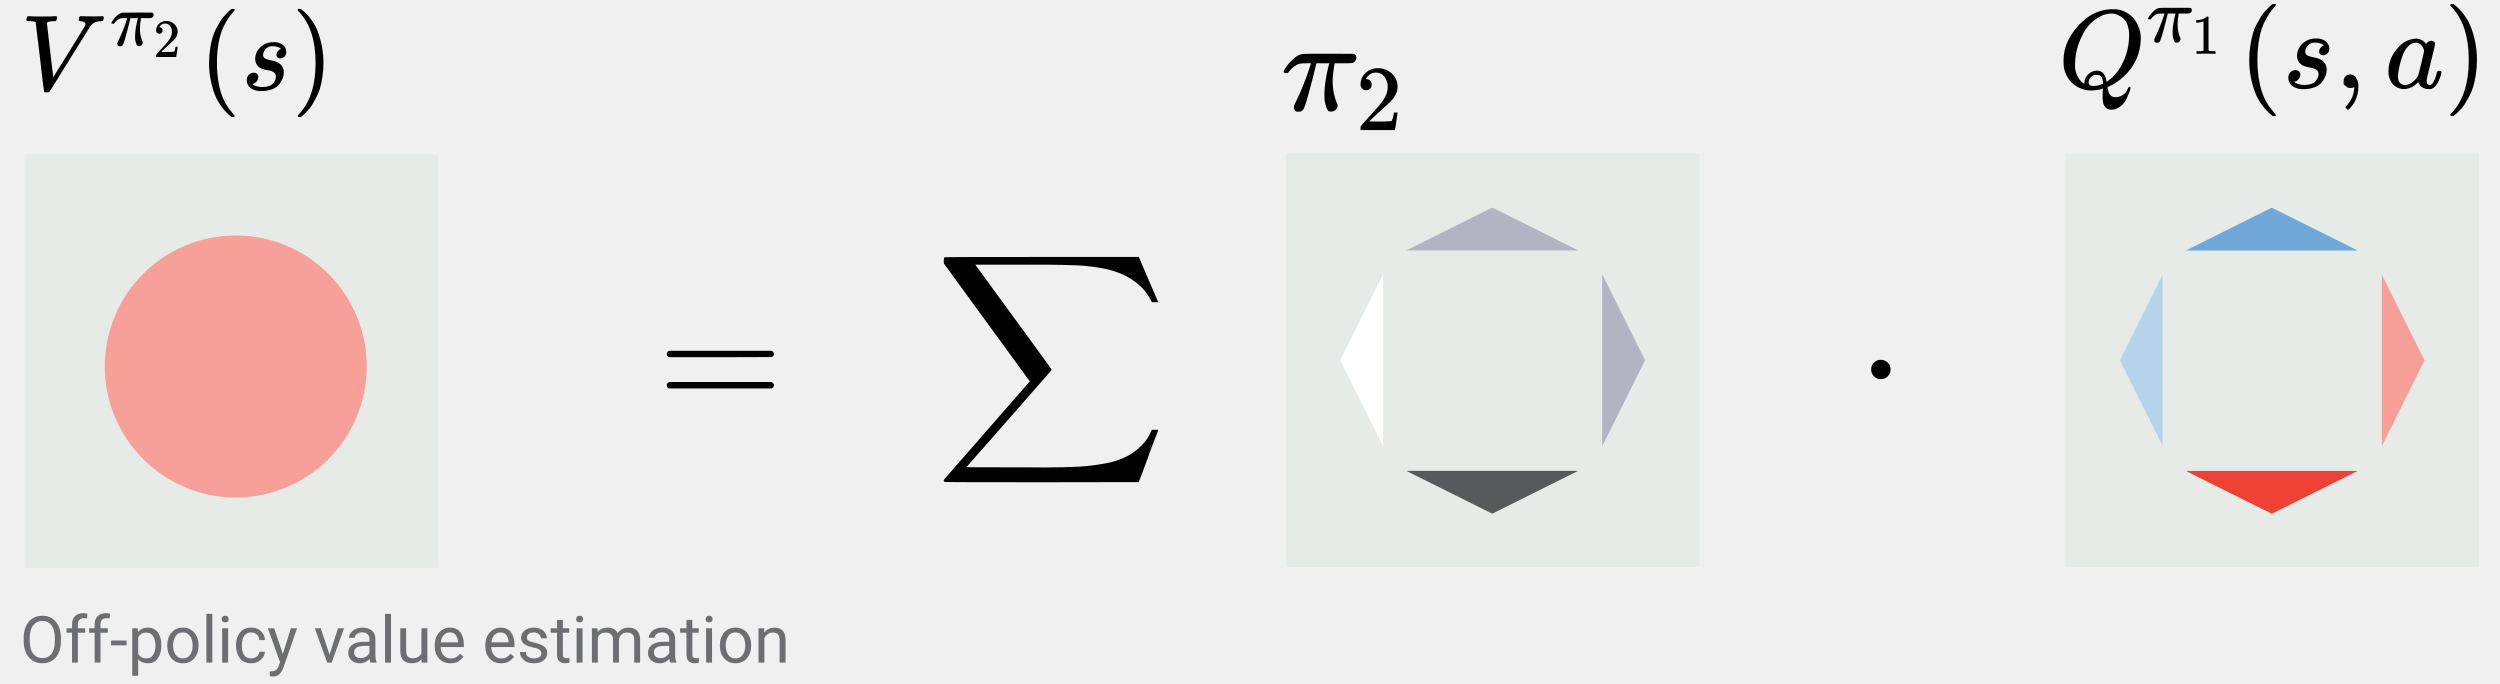
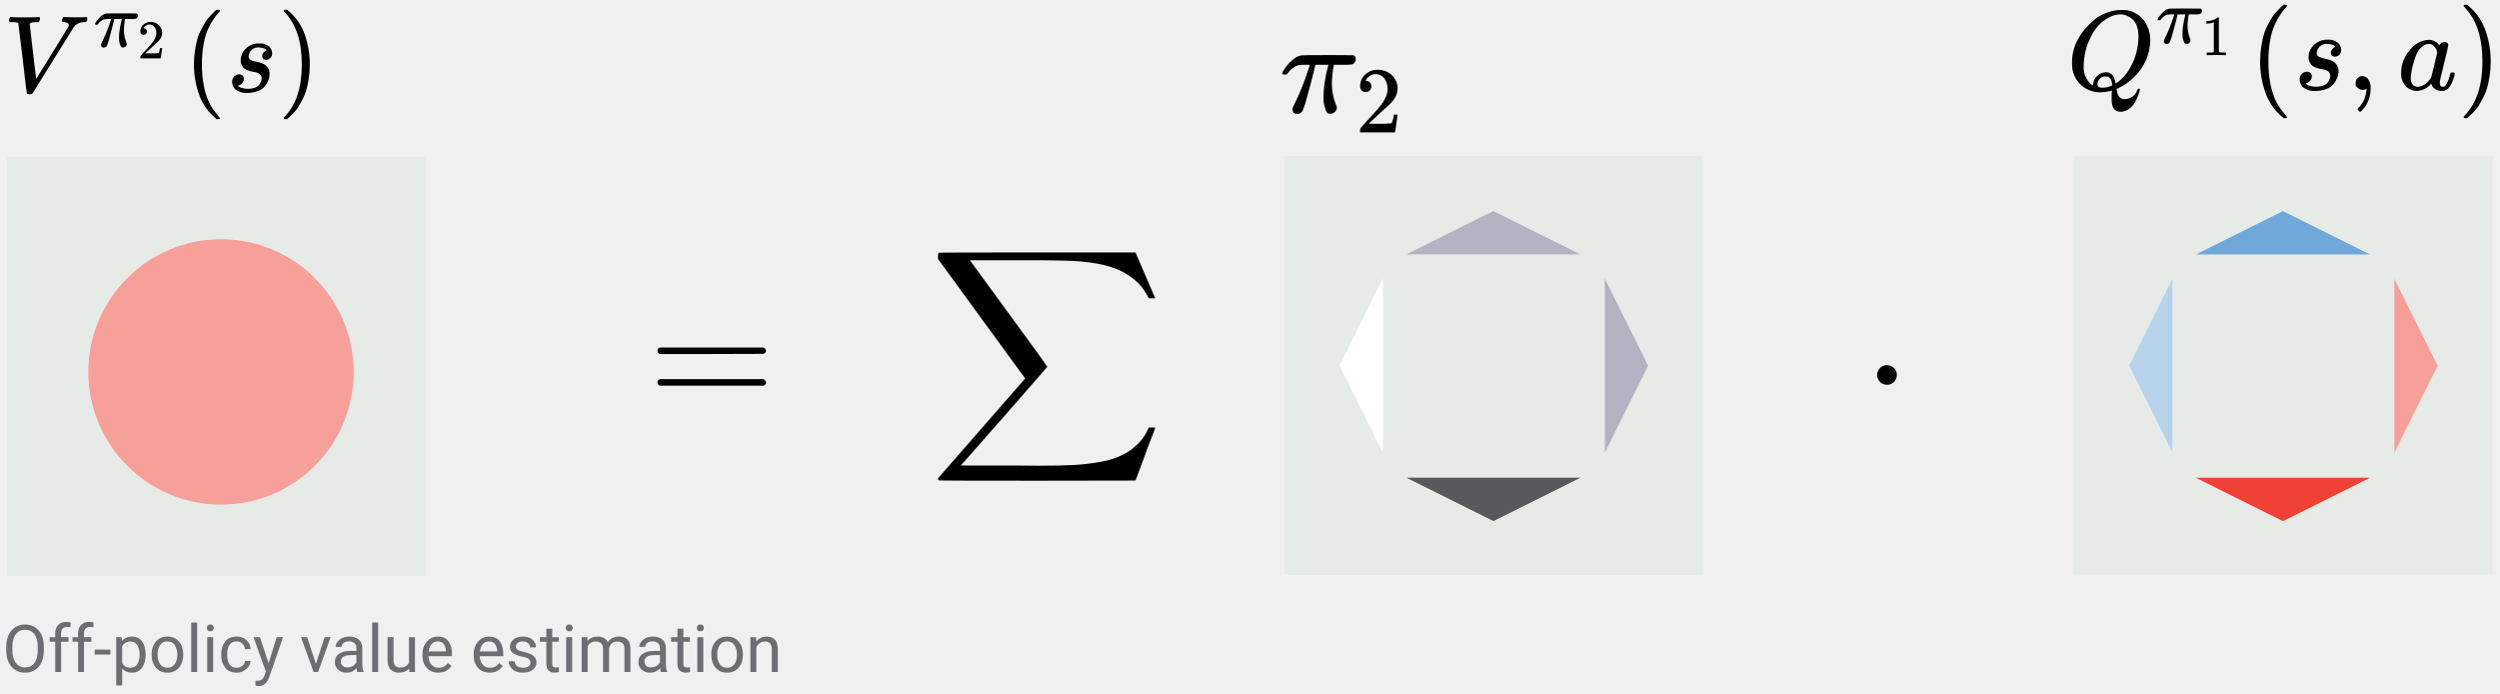
- <svg xmlns="http://www.w3.org/2000/svg" id="Layer_1" data-name="Layer 1" viewBox="0 0 592.74 162">
+ <svg xmlns="http://www.w3.org/2000/svg" id="Layer_1" data-name="Layer 1" viewBox="0 0 580 160.908">
  <defs>
    <style>
      .cls-1 {
        fill: #e7ebe8;
      }

      .cls-2 {
        fill: #fff;
      }

      .cls-3 {
        fill: #58595b;
      }

      .cls-4 {
        fill: #b2b3c3;
      }

      .cls-5, .cls-8 {
        fill: #ef4136;
      }

      .cls-5, .cls-7 {
        opacity: 0.5;
      }

      .cls-6 {
        fill: #010101;
      }

      .cls-7, .cls-9 {
        fill: #70a8da;
      }

      .cls-10 {
-         font-size: 15.416px;
+         font-size: 15.283px;
        fill: #6d6e71;
        font-family: Roboto-Regular, Roboto;
      }

      .cls-11 {
        letter-spacing: -0.007em;
      }

      .cls-12 {
-         letter-spacing: -0em;
+         letter-spacing: 0em;
      }
    </style>
  </defs>
-   <rect class="cls-1" x="304.858" y="36.364" width="98.082" height="98.082" />
-   <polygon class="cls-2" points="317.767 85.403 327.923 105.793 327.923 65.012 317.767 85.403" />
-   <polygon class="cls-3" points="353.8 121.79 374.191 111.635 333.41 111.635 353.8 121.79" />
-   <polygon class="cls-4" points="390.031 85.425 379.875 65.035 379.875 105.816 390.031 85.425" />
-   <polygon class="cls-4" points="353.8 49.229 333.41 59.385 374.191 59.385 353.8 49.229" />
-   <rect class="cls-1" x="5.822" y="36.571" width="98.082" height="98.082" />
-   <circle class="cls-2" cx="55.903" cy="86.837" r="31.066" />
-   <circle class="cls-5" cx="55.901" cy="86.874" r="31.066" />
+   <rect class="cls-1" x="298.099" y="36.204" width="97.235" height="97.235" />
+   <polygon class="cls-2" points="310.897 84.82 320.965 105.034 320.965 64.605 310.897 84.82" />
+   <polygon class="cls-3" points="346.619 120.893 366.833 110.825 326.404 110.825 346.619 120.893" />
+   <polygon class="cls-4" points="382.536 84.842 372.468 64.628 372.468 105.056 382.536 84.842" />
+   <polygon class="cls-4" points="346.619 48.959 326.404 59.027 366.833 59.027 346.619 48.959" />
+   <rect class="cls-1" x="1.646" y="36.41" width="97.235" height="97.235" />
+   <circle class="cls-2" cx="51.295" cy="86.242" r="30.798" />
+   <circle class="cls-5" cx="51.292" cy="86.279" r="30.798" />
  <g>
-     <path id="MJMAIN-3D" class="cls-6" d="M158.085,83.932a.831.831,0,0,1,.534-.763h24.307a.887.887,0,0,1,.572.763.866.866,0,0,1-.534.725L170.83,84.695H158.696A.756.756,0,0,1,158.085,83.932Zm0,7.403a.756.756,0,0,1,.611-.763h24.268q.534.382.534.763a.834.834,0,0,1-.572.763H158.619A.831.831,0,0,1,158.085,91.335Z" />
-     <path id="MJSZ2-2211" class="cls-6" d="M223.946,60.999q.114-.076,23.086-.076h22.971l2.213,5.151q2.251,5.266,2.404,5.571h-1.526l-.267-.534a12.892,12.892,0,0,0-2.137-2.976,16.016,16.016,0,0,0-4.236-2.938,20.894,20.894,0,0,0-5.38-1.641,44.389,44.389,0,0,0-5.762-.649q-2.709-.114-6.983-.153H231.234l.305.42q17.667,24.154,17.743,24.383a.344.344,0,0,1,0,.229q-.114.114-10.074,11.524l-10.074,11.447q0,.038,8.051.038H242.567q3.396,0,4.884.038,5.189,0,8.395-.191a49.018,49.018,0,0,0,6.372-.801,17.573,17.573,0,0,0,5.38-1.87,14.31,14.31,0,0,0,3.93-3.32,12.092,12.092,0,0,0,1.564-2.747h1.526q0,.038-.267.801t-.954,2.48q-.687,1.717-1.183,3.205l-2.213,5.914-22.933.038q-22.971,0-23.086-.076a.324.324,0,0,1-.229-.343.586.586,0,0,1,.076-.229l20.338-23.276q0-.038-1.259-1.717T238.904,83.207q-2.747-3.816-4.961-6.792l-10.15-13.928-.038-.572Q223.755,61.114,223.946,60.999Z" />
+     <path id="MJMAIN-3D" class="cls-6" d="M152.594,81.379a.824.824,0,0,1,.53-.757h24.097a.88.88,0,0,1,.567.757.858.858,0,0,1-.53.719l-12.029.038H153.199A.75.75,0,0,1,152.594,81.379Zm0,7.339a.75.75,0,0,1,.605-.757h24.059q.53.378.53.757a.827.827,0,0,1-.567.757H153.124A.824.824,0,0,1,152.594,88.718Z" />
+     <path id="MJSZ2-2211" class="cls-6" d="M217.886,58.644q.113-.076,22.886-.076h22.773l2.194,5.107q2.232,5.22,2.383,5.523h-1.513l-.265-.53a12.78,12.78,0,0,0-2.118-2.951,15.878,15.878,0,0,0-4.199-2.913,20.713,20.713,0,0,0-5.334-1.627,44.004,44.004,0,0,0-5.712-.643q-2.686-.113-6.923-.151H225.111l.303.416q17.515,23.945,17.59,24.172a.341.341,0,0,1,0,.227q-.113.113-9.987,11.424l-9.987,11.349q0,.038,7.982.038h5.334q3.367,0,4.842.038,5.145,0,8.322-.189a48.593,48.593,0,0,0,6.317-.794,17.421,17.421,0,0,0,5.334-1.854,14.186,14.186,0,0,0,3.896-3.291,11.988,11.988,0,0,0,1.551-2.724H268.122q0,.038-.265.794t-.946,2.459q-.681,1.702-1.173,3.178l-2.194,5.863-22.735.038q-22.773,0-22.886-.076a.321.321,0,0,1-.227-.34.581.581,0,0,1,.076-.227l20.163-23.075q0-.038-1.248-1.702t-3.972-5.447q-2.724-3.783-4.918-6.733L217.735,60.12l-.038-.567Q217.697,58.758,217.886,58.644Z" />
  </g>
-   <path id="MJMAIN-22C5" class="cls-6" d="M443.632,87.598a2.261,2.261,0,0,1,.649-1.603,2.16,2.16,0,0,1,1.641-.687,2.337,2.337,0,0,1,1.603.611,2.202,2.202,0,0,1,.725,1.641,2.307,2.307,0,0,1-.649,1.641,2.16,2.16,0,0,1-1.641.687,2.224,2.224,0,0,1-1.641-.649A2.36,2.36,0,0,1,443.632,87.598Z" />
-   <rect class="cls-1" x="489.678" y="36.378" width="98.082" height="98.082" />
-   <polygon class="cls-2" points="574.802 85.462 564.646 65.072 564.646 105.853 574.802 85.462" />
-   <polygon class="cls-2" points="502.54 85.417 512.696 105.807 512.696 65.026 502.54 85.417" />
-   <polygon class="cls-7" points="502.588 85.417 512.743 105.807 512.743 65.026 502.588 85.417" />
-   <polygon class="cls-8" points="538.621 121.804 559.011 111.649 518.23 111.649 538.621 121.804" />
-   <polygon class="cls-5" points="574.851 85.439 564.695 65.049 564.695 105.83 574.851 85.439" />
-   <polygon class="cls-9" points="538.621 49.243 518.23 59.399 559.011 59.399 538.621 49.243" />
+   <path id="MJMAIN-22C5" class="cls-6" d="M435.674,86.996a2.241,2.241,0,0,1,.643-1.589,2.141,2.141,0,0,1,1.627-.681,2.317,2.317,0,0,1,1.589.605,2.183,2.183,0,0,1,.719,1.627,2.287,2.287,0,0,1-.643,1.627,2.141,2.141,0,0,1-1.627.681,2.205,2.205,0,0,1-1.627-.643A2.339,2.339,0,0,1,435.674,86.996Z" />
+   <rect class="cls-1" x="481.323" y="36.218" width="97.235" height="97.235" />
+   <polygon class="cls-2" points="565.711 84.879 555.644 64.664 555.644 105.093 565.711 84.879" />
+   <polygon class="cls-2" points="494.074 84.833 504.142 105.048 504.142 64.619 494.074 84.833" />
+   <polygon class="cls-7" points="494.121 84.833 504.189 105.048 504.189 64.619 494.121 84.833" />
+   <polygon class="cls-8" points="529.843 120.907 550.057 110.839 509.628 110.839 529.843 120.907" />
+   <polygon class="cls-5" points="565.76 84.856 555.692 64.641 555.692 105.07 565.76 84.856" />
+   <polygon class="cls-9" points="529.843 48.973 509.628 59.041 550.057 59.041 529.843 48.973" />
  <g>
-     <path id="MJMATHI-51" class="cls-6" d="M498.519,22.987q0-.876.027-1.327a2.622,2.622,0,0,1,.053-.504v-.106l-.398.106a9.655,9.655,0,0,1-2.229.292,6.513,6.513,0,0,1-6.688-5.919q-.027-.212-.027-1.141a10.98,10.98,0,0,1,1.274-5.149A14.865,14.865,0,0,1,493.954,4.912a10.352,10.352,0,0,1,6.609-2.734q1.009,0,1.274.027a6.319,6.319,0,0,1,4.14,2.283,7.483,7.483,0,0,1,1.592,4.831,12.076,12.076,0,0,1-3.928,8.706,12.729,12.729,0,0,1-3.477,2.415l-.451.212v.133q0,.027.133.717a2.089,2.089,0,0,0,.557,1.115,1.653,1.653,0,0,0,1.221.425,3.092,3.092,0,0,0,1.778-.584,2.7,2.7,0,0,0,1.115-1.513q.159-.372.345-.372a.273.273,0,0,1,.292.239,3.97,3.97,0,0,1-.265.955q-.265.743-.743,1.752a4.608,4.608,0,0,1-1.433,1.725,3.622,3.622,0,0,1-2.017.77q-2.176,0-2.176-2.84ZM504.809,8.442a7.409,7.409,0,0,0-.398-2.548,3.489,3.489,0,0,0-1.088-1.619,5.984,5.984,0,0,0-1.327-.796,3.623,3.623,0,0,0-1.407-.265,5.79,5.79,0,0,0-2.601.664,9.556,9.556,0,0,0-4.353,4.671A14.946,14.946,0,0,0,491.99,15.13a5.482,5.482,0,0,0,1.433,4.167,2.493,2.493,0,0,0,.77.557v-.212a2.776,2.776,0,0,1,.876-1.964,2.885,2.885,0,0,1,2.07-.929,2.147,2.147,0,0,1,1.141.292,1.835,1.835,0,0,1,.717.796,4.371,4.371,0,0,1,.319.849q.08.345.159.717l.345-.239a9.829,9.829,0,0,0,2.893-3.212,14.49,14.49,0,0,0,1.646-3.955A15.536,15.536,0,0,0,504.809,8.442Zm-8.546,11.944a5.268,5.268,0,0,0,2.389-.557l-.027-.265q-.106-1.46-.982-1.752a3.249,3.249,0,0,0-.504-.053h-.159a.154.154,0,0,1-.106-.027,1.617,1.617,0,0,0-1.088.531,1.739,1.739,0,0,0-.584,1.221Q495.201,20.386,496.263,20.386Z" />
+     <path id="MJMATHI-51" class="cls-6" d="M490.088,22.943q0-.868.026-1.316a2.599,2.599,0,0,1,.053-.5V21.022l-.395.105a9.572,9.572,0,0,1-2.21.289,6.457,6.457,0,0,1-6.631-5.868q-.026-.211-.026-1.131a10.885,10.885,0,0,1,1.263-5.105,14.737,14.737,0,0,1,3.394-4.289,10.263,10.263,0,0,1,6.552-2.71q1,0,1.263.026a6.264,6.264,0,0,1,4.105,2.263A7.419,7.419,0,0,1,499.06,9.392a11.972,11.972,0,0,1-3.894,8.63,12.619,12.619,0,0,1-3.447,2.394l-.447.21v.132q0,.026.132.71a2.071,2.071,0,0,0,.553,1.105,1.638,1.638,0,0,0,1.21.421,3.065,3.065,0,0,0,1.763-.579,2.677,2.677,0,0,0,1.105-1.5q.158-.368.342-.368a.271.271,0,0,1,.289.237,3.936,3.936,0,0,1-.263.947q-.263.737-.737,1.737a4.568,4.568,0,0,1-1.421,1.71,3.591,3.591,0,0,1-2.0.763q-2.158,0-2.158-2.815Zm6.236-14.419a7.345,7.345,0,0,0-.395-2.526,3.459,3.459,0,0,0-1.079-1.605,5.932,5.932,0,0,0-1.316-.789,3.591,3.591,0,0,0-1.395-.263,5.74,5.74,0,0,0-2.579.658A9.473,9.473,0,0,0,485.246,8.629a14.817,14.817,0,0,0-1.631,6.525,5.434,5.434,0,0,0,1.421,4.131,2.471,2.471,0,0,0,.763.553v-.21a2.752,2.752,0,0,1,.868-1.947,2.86,2.86,0,0,1,2.052-.921,2.128,2.128,0,0,1,1.131.289,1.819,1.819,0,0,1,.71.789,4.333,4.333,0,0,1,.316.842q.079.342.158.71l.342-.237a9.745,9.745,0,0,0,2.868-3.184,14.365,14.365,0,0,0,1.631-3.921A15.402,15.402,0,0,0,496.324,8.524ZM487.851,20.364a5.223,5.223,0,0,0,2.368-.553l-.026-.263q-.105-1.447-.974-1.737a3.222,3.222,0,0,0-.5-.053h-.158a.152.152,0,0,1-.105-.026,1.603,1.603,0,0,0-1.079.526,1.724,1.724,0,0,0-.579,1.21Q486.799,20.364,487.851,20.364Z" />
    <g>
-       <path id="MJMATHI-3C0" class="cls-6" d="M511.4,10.135a.556.556,0,0,1-.638-.619V9.309l.244-.525a36.363,36.363,0,0,0,2.045-5.123l.15-.45h-.6a6.256,6.256,0,0,0-1.013.056,2.03,2.03,0,0,0-.732.357,2.452,2.452,0,0,0-.413.338,4.839,4.839,0,0,0-.357.394,2.313,2.313,0,0,0-.169.225,1.07,1.07,0,0,1-.281.019q-.357,0-.357-.188a2.265,2.265,0,0,1,.357-.657,6.381,6.381,0,0,1,1.032-1.163,2.551,2.551,0,0,1,1.332-.713q.131-.038,4.222-.038,3.002,0,3.077.019a.512.512,0,0,1,.375.525.784.784,0,0,1-.6.788,10.177,10.177,0,0,1-1.295.038h-1.201l-.056.319a14.084,14.084,0,0,0-.225,2.233,8.176,8.176,0,0,0,.169,1.745,6.78,6.78,0,0,0,.357,1.201,2.188,2.188,0,0,1,.188.525.87.87,0,0,1-.263.6.883.883,0,0,1-.676.281.865.865,0,0,1-.338-.056q-.131-.056-.3-.45a5.421,5.421,0,0,1-.3-1.126q-.019-.169-.019-.826a12.453,12.453,0,0,1,.169-1.97q.169-1.051.338-1.726l.188-.751h-1.839l-.019.075q0,.056-.357,1.482t-.807,3.021a13.984,13.984,0,0,1-.582,1.82A.789.789,0,0,1,511.4,10.135Z" />
-       <path id="MJMAIN-31" class="cls-6" d="M522.446,5.084l-.173.066a3.804,3.804,0,0,1-.531.133,6.116,6.116,0,0,1-.77.093H520.721V4.766h.252a4.316,4.316,0,0,0,1.155-.199,3.134,3.134,0,0,0,.743-.319,3.404,3.404,0,0,0,.372-.292q.027-.04.159-.04a.37.37,0,0,1,.226.08V7.964l.013,3.981a.526.526,0,0,0,.159.119,1.574,1.574,0,0,0,.319.053q.252.027.823.027h.345v.61h-.146q-.279-.04-2.11-.04-1.805,0-2.083.04h-.159v-.61h.849a3.186,3.186,0,0,0,.332-.013,1.299,1.299,0,0,0,.212-.04.796.796,0,0,1,.106-.027q.013,0,.08-.066t.08-.053Z" />
+       <path id="MJMATHI-3C0" class="cls-6" d="M502.857,10.202A.551.551,0,0,1,502.225,9.588V9.383l.242-.521a36.048,36.048,0,0,0,2.028-5.079l.149-.446H504.048a6.203,6.203,0,0,0-1.005.056,2.013,2.013,0,0,0-.726.353,2.43,2.43,0,0,0-.409.335,4.794,4.794,0,0,0-.353.391,2.293,2.293,0,0,0-.167.223,1.061,1.061,0,0,1-.279.019q-.353,0-.353-.186a2.246,2.246,0,0,1,.353-.651A6.326,6.326,0,0,1,502.132,2.724a2.529,2.529,0,0,1,1.321-.707q.13-.037,4.186-.037,2.976,0,3.051.019a.508.508,0,0,1,.372.521.777.777,0,0,1-.595.781,10.09,10.09,0,0,1-1.284.037h-1.191l-.056.316a13.963,13.963,0,0,0-.223,2.214,8.105,8.105,0,0,0,.167,1.73,6.721,6.721,0,0,0,.353,1.191,2.169,2.169,0,0,1,.186.521.862.862,0,0,1-.26.595.875.875,0,0,1-.67.279.857.857,0,0,1-.335-.056q-.13-.056-.298-.446a5.373,5.373,0,0,1-.298-1.116q-.019-.167-.019-.819a12.345,12.345,0,0,1,.167-1.953q.167-1.042.335-1.711l.186-.744H505.406l-.019.074q0,.056-.353,1.47t-.8,2.995a13.863,13.863,0,0,1-.577,1.804A.782.782,0,0,1,502.857,10.202Z" />
+       <path id="MJMAIN-31" class="cls-6" d="M513.808,5.195l-.171.066a3.771,3.771,0,0,1-.526.132,6.065,6.065,0,0,1-.763.092h-.25V4.88h.25a4.278,4.278,0,0,0,1.145-.197,3.108,3.108,0,0,0,.737-.316,3.373,3.373,0,0,0,.368-.289q.026-.039.158-.039a.366.366,0,0,1,.224.079V8.05l.013,3.947a.521.521,0,0,0,.158.118,1.561,1.561,0,0,0,.316.053q.25.026.816.026h.342v.605h-.145q-.276-.039-2.092-.039-1.789,0-2.066.039h-.158v-.605h.842a3.16,3.16,0,0,0,.329-.013,1.288,1.288,0,0,0,.21-.039.789.789,0,0,1,.105-.026q.013,0,.079-.066t.079-.053Z" />
    </g>
-     <path id="MJMAIN-28" class="cls-6" d="M533.288,14.228a21.831,21.831,0,0,1,.265-3.477,24.326,24.326,0,0,1,.61-2.84,11.113,11.113,0,0,1,.982-2.336q.637-1.141,1.009-1.778a7.05,7.05,0,0,1,1.115-1.38q.743-.743.876-.902A4.783,4.783,0,0,1,538.809.957h.451q.372,0,.372.239a2.145,2.145,0,0,1-.451.557,12.05,12.05,0,0,0-1.088,1.407,18.364,18.364,0,0,0-1.301,2.283,15.1,15.1,0,0,0-1.115,3.663,26.788,26.788,0,0,0-.451,5.122,26.372,26.372,0,0,0,.451,5.096,17.238,17.238,0,0,0,1.088,3.689,12.02,12.02,0,0,0,1.301,2.283q.664.876,1.115,1.407a5.997,5.997,0,0,1,.451.557q0,.239-.398.239H538.809l-.743-.637a13.098,13.098,0,0,1-3.636-5.627A21.7,21.7,0,0,1,533.288,14.228Z" />
-     <path id="MJMATHI-73" class="cls-6" d="M544.622,13.193a3.933,3.933,0,0,1,.425-1.725,4.367,4.367,0,0,1,1.486-1.619A4.241,4.241,0,0,1,549.107,9.132a3.353,3.353,0,0,1,2.389.717,2.274,2.274,0,0,1,.77,1.592,1.581,1.581,0,0,1-.451,1.247,1.608,1.608,0,0,1-1.009.425,1.06,1.06,0,0,1-.637-.212.859.859,0,0,1-.319-.69,1.204,1.204,0,0,1,.239-.743,2.385,2.385,0,0,1,.451-.478.642.642,0,0,1,.345-.159.023.023,0,0,0,.027-.027q0-.08-.186-.239a1.813,1.813,0,0,0-.664-.292,4.696,4.696,0,0,0-1.035-.159,2.245,2.245,0,0,0-2.468,2.097.959.959,0,0,0,.504.929,5.504,5.504,0,0,0,1.46.451,5.816,5.816,0,0,1,1.38.398,2.623,2.623,0,0,1,1.752,2.548,4.039,4.039,0,0,1-.292,1.486,5.937,5.937,0,0,1-.876,1.486,3.84,3.84,0,0,1-1.672,1.168,7.207,7.207,0,0,1-2.495.451,4.293,4.293,0,0,1-2.893-.77,2.456,2.456,0,0,1-.876-1.805,1.805,1.805,0,0,1,.557-1.486,1.833,1.833,0,0,1,1.168-.451,1.281,1.281,0,0,1,.743.239.988.988,0,0,1,.372.823,1.589,1.589,0,0,1-.478,1.168,1.307,1.307,0,0,1-.823.478.204.204,0,0,1-.08.027q-.027,0-.027.053a.574.574,0,0,0,.212.212,3.705,3.705,0,0,0,.823.345,5.22,5.22,0,0,0,3.105-.106,2.28,2.28,0,0,0,1.009-.743,3.524,3.524,0,0,0,.451-.823,2.002,2.002,0,0,0,.133-.664,1.25,1.25,0,0,0-.557-1.115,2.821,2.821,0,0,0-1.274-.451,6.569,6.569,0,0,1-1.566-.398,2.456,2.456,0,0,1-1.247-.929A2.672,2.672,0,0,1,544.622,13.193Z" />
-     <path id="MJMAIN-2C" class="cls-6" d="M555.663,19.934v-.664a1.66,1.66,0,0,1,.425-1.141,1.451,1.451,0,0,1,1.141-.478,1.735,1.735,0,0,1,1.327.664,3.664,3.664,0,0,1,.61,2.336,6.828,6.828,0,0,1-.239,1.805,8.252,8.252,0,0,1-.557,1.513,5.756,5.756,0,0,1-.69,1.088q-.372.451-.637.717t-.345.239q-.106,0-.345-.239t-.239-.345q0-.106.292-.425t.664-.796a5.094,5.094,0,0,0,.69-1.327,7.624,7.624,0,0,0,.425-1.938v-.318l-.027.027a1.03,1.03,0,0,1-.133.053.67.67,0,0,0-.159.08.434.434,0,0,1-.239.053,1.934,1.934,0,0,0-.319.027,1.58,1.58,0,0,1-1.168-.451Z" />
-     <path id="MJMATHI-61" class="cls-6" d="M566.306,16.696a7.843,7.843,0,0,1,2.017-5.096,5.939,5.939,0,0,1,4.539-2.442,3.009,3.009,0,0,1,2.389,1.301,1.328,1.328,0,0,1,1.221-.796.95.95,0,0,1,.61.212.654.654,0,0,1,.265.531q0,.345-.982,4.247t-1.009,4.406a1.42,1.42,0,0,0,.186.876.78.78,0,0,0,.557.239,1.153,1.153,0,0,0,.531-.239,6.018,6.018,0,0,0,1.088-2.548q.159-.531.265-.557a.776.776,0,0,1,.265-.027h.106q.504,0,.504.239a4.216,4.216,0,0,1-.133.717,8.326,8.326,0,0,1-.531,1.433,4.522,4.522,0,0,1-.849,1.327,2.624,2.624,0,0,1-.849.557,2.829,2.829,0,0,1-.637.053,2.713,2.713,0,0,1-1.513-.398,2.038,2.038,0,0,1-.796-.823l-.159-.398q-.027-.027-.106.027l-.106.106a4.653,4.653,0,0,1-3.185,1.486,3.622,3.622,0,0,1-2.575-1.062A4.472,4.472,0,0,1,566.306,16.696Zm8.44-4.539a2.403,2.403,0,0,0-.133-.584,2.524,2.524,0,0,0-.61-.929,1.697,1.697,0,0,0-1.221-.531,2.547,2.547,0,0,0-1.778.823,5.554,5.554,0,0,0-1.327,2.15,21.189,21.189,0,0,0-1.088,4.353v.292a1.415,1.415,0,0,1-.027.319,2.229,2.229,0,0,0,.478,1.646,1.709,1.709,0,0,0,1.141.478,2.997,2.997,0,0,0,1.991-.876,4.463,4.463,0,0,0,1.168-1.354q.053-.106.717-2.84T574.746,12.158Z" />
-     <path id="MJMAIN-29" class="cls-6" d="M581.063.984,581.169.957h.584l.743.637a13.098,13.098,0,0,1,3.636,5.627,21.7,21.7,0,0,1,1.141,7.007,22.156,22.156,0,0,1-.265,3.477,22.819,22.819,0,0,1-.61,2.84,11.954,11.954,0,0,1-.982,2.336q-.637,1.168-1.009,1.778a8.074,8.074,0,0,1-1.088,1.354q-.717.743-.849.876t-.61.504l-.106.106h-.61a.156.156,0,0,1-.133-.08.625.625,0,0,1-.08-.239q.027-.027.292-.345Q585.336,22.562,585.336,14.228T581.222,1.621q-.265-.319-.292-.345A.312.312,0,0,1,581.063.984Z" />
+     <path id="MJMAIN-28" class="cls-6" d="M524.556,14.26a21.642,21.642,0,0,1,.263-3.447,24.114,24.114,0,0,1,.605-2.815,11.018,11.018,0,0,1,.974-2.315q.631-1.131 1-1.763a6.989,6.989,0,0,1,1.105-1.368q.737-.737.868-.895a4.742,4.742,0,0,1,.658-.553h.447q.368,0,.368.237a2.126,2.126,0,0,1-.447.553,11.945,11.945,0,0,0-1.079,1.395,18.204,18.204,0,0,0-1.289,2.263,14.97,14.97,0,0,0-1.105,3.631,26.557,26.557,0,0,0-.447,5.078,26.144,26.144,0,0,0,.447,5.052,17.089,17.089,0,0,0,1.079,3.657,11.917,11.917,0,0,0,1.289,2.263q.658.868,1.105,1.395a5.943,5.943,0,0,1,.447.553q0,.237-.395.237h-.421l-.737-.631a12.985,12.985,0,0,1-3.605-5.578A21.513,21.513,0,0,1,524.556,14.26Z" />
+     <path id="MJMATHI-73" class="cls-6" d="M535.792,13.234a3.899,3.899,0,0,1,.421-1.71,4.329,4.329,0,0,1,1.473-1.605,4.204,4.204,0,0,1,2.552-.71,3.324,3.324,0,0,1,2.368.71,2.254,2.254,0,0,1,.763,1.579,1.567,1.567,0,0,1-.447,1.237,1.594,1.594,0,0,1-1.0.421,1.051,1.051,0,0,1-.631-.21.851.851,0,0,1-.316-.684,1.194,1.194,0,0,1,.237-.737,2.364,2.364,0,0,1,.447-.474.637.637,0,0,1,.342-.158.023.023,0,0,0,.026-.026q0-.079-.184-.237a1.797,1.797,0,0,0-.658-.289,4.655,4.655,0,0,0-1.026-.158,2.226,2.226,0,0,0-2.447,2.079.951.951,0,0,0,.5.921,5.457,5.457,0,0,0,1.447.447,5.766,5.766,0,0,1,1.368.395,2.6,2.6,0,0,1,1.737,2.526,4.004,4.004,0,0,1-.289,1.473,5.886,5.886,0,0,1-.868,1.473,3.806,3.806,0,0,1-1.658,1.158,7.145,7.145,0,0,1-2.473.447,4.256,4.256,0,0,1-2.868-.763,2.434,2.434,0,0,1-.868-1.789,1.789,1.789,0,0,1,.553-1.473,1.817,1.817,0,0,1,1.158-.447,1.27,1.27,0,0,1,.737.237.98.98,0,0,1,.368.816,1.575,1.575,0,0,1-.474,1.158,1.296,1.296,0,0,1-.816.474.202.202,0,0,1-.079.026q-.026,0-.026.053a.569.569,0,0,0,.21.21,3.673,3.673,0,0,0,.816.342,5.175,5.175,0,0,0,3.079-.105,2.26,2.26,0,0,0,1-.737,3.493,3.493,0,0,0,.447-.816,1.985,1.985,0,0,0,.132-.658,1.24,1.24,0,0,0-.553-1.105,2.797,2.797,0,0,0-1.263-.447,6.513,6.513,0,0,1-1.552-.395,2.435,2.435,0,0,1-1.237-.921A2.648,2.648,0,0,1,535.792,13.234Z" />
+     <path id="MJMAIN-2C" class="cls-6" d="M546.738,19.917v-.658a1.645,1.645,0,0,1,.421-1.131,1.438,1.438,0,0,1,1.131-.474,1.72,1.72,0,0,1,1.316.658,3.632,3.632,0,0,1,.605,2.315,6.769,6.769,0,0,1-.237,1.789,8.181,8.181,0,0,1-.553,1.5,5.706,5.706,0,0,1-.684,1.079q-.368.447-.631.71t-.342.237q-.105,0-.342-.237t-.237-.342q0-.105.289-.421t.658-.789a5.05,5.05,0,0,0,.684-1.316,7.558,7.558,0,0,0,.421-1.921V20.601l-.026.026a1.021,1.021,0,0,1-.132.053.664.664,0,0,0-.158.079.431.431,0,0,1-.237.053,1.918,1.918,0,0,0-.316.026,1.567,1.567,0,0,1-1.158-.447Z" />
+     <path id="MJMATHI-61" class="cls-6" d="M557.289,16.707a7.776,7.776,0,0,1,2-5.052,5.888,5.888,0,0,1,4.499-2.421,2.983,2.983,0,0,1,2.368,1.289,1.317,1.317,0,0,1,1.21-.789.941.941,0,0,1,.605.21.648.648,0,0,1,.263.526q0,.342-.974,4.21t-1,4.368a1.408,1.408,0,0,0,.184.868.773.773,0,0,0,.553.237,1.143,1.143,0,0,0,.526-.237,5.966,5.966,0,0,0,1.079-2.526q.158-.526.263-.553a.77.77,0,0,1,.263-.026h.105q.5,0,.5.237a4.18,4.18,0,0,1-.132.71,8.255,8.255,0,0,1-.526,1.421,4.483,4.483,0,0,1-.842,1.316,2.602,2.602,0,0,1-.842.553,2.805,2.805,0,0,1-.631.053,2.689,2.689,0,0,1-1.5-.395,2.02,2.02,0,0,1-.789-.816l-.158-.395q-.026-.026-.105.026l-.105.105a4.613,4.613,0,0,1-3.157,1.473,3.591,3.591,0,0,1-2.552-1.052A4.434,4.434,0,0,1,557.289,16.707Zm8.367-4.499a2.382,2.382,0,0,0-.132-.579,2.502,2.502,0,0,0-.605-.921,1.682,1.682,0,0,0-1.21-.526,2.525,2.525,0,0,0-1.763.816,5.506,5.506,0,0,0-1.316,2.131,21.006,21.006,0,0,0-1.079,4.315V17.733a1.403,1.403,0,0,1-.026.316,2.21,2.21,0,0,0,.474,1.631,1.695,1.695,0,0,0,1.131.474,2.971,2.971,0,0,0,1.973-.868,4.424,4.424,0,0,0,1.158-1.342q.053-.105.71-2.815T565.656,12.207Z" />
+     <path id="MJMAIN-29" class="cls-6" d="M571.918,1.13l.105-.026h.579l.737.631a12.985,12.985,0,0,1,3.605,5.578,21.513,21.513,0,0,1,1.131,6.946,21.965,21.965,0,0,1-.263,3.447,22.622,22.622,0,0,1-.605,2.815,11.851,11.851,0,0,1-.974,2.315q-.631,1.158-1,1.763a8.005,8.005,0,0,1-1.079,1.342q-.71.737-.842.868t-.605.5l-.105.105h-.605a.155.155,0,0,1-.132-.079.619.619,0,0,1-.079-.237q.026-.026.289-.342,4.078-4.236,4.078-12.498T572.076,1.762q-.263-.316-.289-.342A.309.309,0,0,1,571.918,1.13Z" />
  </g>
  <g>
-     <path id="MJMATHI-56" class="cls-6" d="M6.253,4.735a1.211,1.211,0,0,1,.333-.896h.282q1.076.077,2.689.077,3.022,0,3.56-.077h.256q.154.154.154.231t-.051.461a1.411,1.411,0,0,1-.231.487h-.538q-.564.051-.768.051-.743.128-.82.384,0,.051.743,6.429t.768,6.429l1.87-2.997q1.87-2.997,3.74-6.045T20.161,6.118a.762.762,0,0,0,.102-.384q0-.615-1.127-.717-.461,0-.461-.282,0-.026.051-.333a1.378,1.378,0,0,1,.154-.461.407.407,0,0,1,.333-.102h.307q.256,0,.871.026t1.639.026q1.767,0,2.228-.051h.179q.179.179.179.282a1.567,1.567,0,0,1-.231.82.733.733,0,0,1-.435.077q-.333.026-.615.051a1.905,1.905,0,0,0-.538.128q-.256.102-.41.179a1.604,1.604,0,0,0-.307.205,1.433,1.433,0,0,1-.256.179.557.557,0,0,0-.205.231q-.102.179-.179.179l-4.944,7.94q-4.611,7.454-4.764,7.633-.077.051-.179.128l-.461.026h-.179q-.461,0-.461-.179-.077-.154-.999-8.197Q8.481,5.375,8.456,5.298q-.128-.282-1.588-.282H6.432A.355.355,0,0,1,6.253,4.735Z" />
+     <path id="MJMATHI-56" class="cls-6" d="M2.073,4.849a1.201,1.201,0,0,1,.33-.889h.279Q3.749,4.036,5.349,4.036q2.996,0,3.53-.076H9.132q.152.152.152.229t-.051.457a1.399,1.399,0,0,1-.229.482H8.472q-.559.051-.762.051-.736.127-.813.381,0,.051.736,6.374t.762,6.374l1.854-2.971q1.854-2.971,3.707-5.993T15.861,6.22a.755.755,0,0,0,.102-.381q0-.609-1.117-.711-.457,0-.457-.279,0-.025.051-.33a1.366,1.366,0,0,1,.152-.457.403.403,0,0,1,.33-.102h.305q.254,0,.863.025t1.625.025q1.752,0,2.209-.051h.178q.178.178.178.279a1.553,1.553,0,0,1-.229.813.727.727,0,0,1-.432.076q-.33.025-.609.051a1.888,1.888,0,0,0-.533.127q-.254.102-.406.178a1.59,1.59,0,0,0-.305.203,1.421,1.421,0,0,1-.254.178.552.552,0,0,0-.203.229q-.102.178-.178.178l-4.901,7.872q-4.571,7.389-4.723,7.567-.076.051-.178.127l-.457.025H6.694q-.457,0-.457-.178-.076-.152-.99-8.126-.965-8.075-.99-8.151-.127-.279-1.574-.279H2.251A.352.352,0,0,1,2.073,4.849Z" />
    <g>
-       <path id="MJMATHI-3C0-2" data-name="MJMATHI-3C0" class="cls-6" d="M28.443,10.979a.536.536,0,0,1-.616-.598v-.199l.235-.507a35.09,35.09,0,0,0,1.974-4.944l.145-.435h-.579a6.037,6.037,0,0,0-.978.054,1.959,1.959,0,0,0-.706.344,2.366,2.366,0,0,0-.398.326,4.666,4.666,0,0,0-.344.38,2.231,2.231,0,0,0-.163.217,1.032,1.032,0,0,1-.272.018q-.344,0-.344-.181a2.186,2.186,0,0,1,.344-.634,6.158,6.158,0,0,1,.996-1.123,2.462,2.462,0,0,1,1.286-.688q.127-.036,4.075-.036,2.897,0,2.97.018a.494.494,0,0,1,.362.507.756.756,0,0,1-.579.761,9.82,9.82,0,0,1-1.25.036h-1.159l-.054.308a13.593,13.593,0,0,0-.217,2.155,7.89,7.89,0,0,0,.163,1.684,6.542,6.542,0,0,0,.344,1.159,2.112,2.112,0,0,1,.181.507.839.839,0,0,1-.254.579.852.852,0,0,1-.652.272.835.835,0,0,1-.326-.054q-.127-.054-.29-.435a5.231,5.231,0,0,1-.29-1.087q-.018-.163-.018-.797a12.019,12.019,0,0,1,.163-1.901q.163-1.014.326-1.666l.181-.724h-1.775l-.018.072q0,.054-.344,1.431t-.779,2.916a13.495,13.495,0,0,1-.561,1.757A.761.761,0,0,1,28.443,10.979Z" />
-       <path id="MJMAIN-32" class="cls-6" d="M37.771,8.013a.7.7,0,0,1-.551-.231.818.818,0,0,1-.205-.564,2.134,2.134,0,0,1,.679-1.575,2.318,2.318,0,0,1,1.691-.666,2.769,2.769,0,0,1,1.947.717,2.445,2.445,0,0,1,.794,1.857A2.271,2.271,0,0,1,41.869,8.603a3.624,3.624,0,0,1-.615.871q-.359.371-1.025.948-.461.397-1.281,1.178l-.756.717.973.013a15.373,15.373,0,0,0,2.139-.064,3.471,3.471,0,0,0,.307-1.14v-.038h.512v.038q-.013.038-.166,1.165a9.559,9.559,0,0,1-.192,1.178v.038H37.015v-.397a.327.327,0,0,1,.077-.192q.077-.102.384-.448.371-.41.64-.717.115-.128.435-.474t.435-.474q.115-.128.371-.423t.359-.435q.102-.141.295-.384a2.186,2.186,0,0,0,.269-.41q.077-.167.192-.371a1.655,1.655,0,0,0,.166-.41q.051-.205.09-.384a2.039,2.039,0,0,0,.038-.423,2.284,2.284,0,0,0-.435-1.396,1.452,1.452,0,0,0-1.242-.589,1.289,1.289,0,0,0-.743.218,1.543,1.543,0,0,0-.448.423.913.913,0,0,0-.128.243q0,.013.064.013a.803.803,0,0,1,.474.179A.683.683,0,0,1,38.552,7.245a.755.755,0,0,1-.205.538A.793.793,0,0,1,37.771,8.013Z" />
+       <path id="MJMATHI-3C0-2" data-name="MJMATHI-3C0" class="cls-6" d="M24.071,11.039a.532.532,0,0,1-.61-.592v-.197l.233-.503a34.787,34.787,0,0,0,1.957-4.901l.144-.431h-.574a5.985,5.985,0,0,0-.969.054,1.942,1.942,0,0,0-.7.341,2.345,2.345,0,0,0-.395.323,4.627,4.627,0,0,0-.341.377,2.211,2.211,0,0,0-.162.215,1.024,1.024,0,0,1-.269.018q-.341,0-.341-.18a2.168,2.168,0,0,1,.341-.628,6.105,6.105,0,0,1,.987-1.113,2.441,2.441,0,0,1,1.275-.682q.126-.036,4.039-.036,2.872,0,2.944.018a.49.49,0,0,1,.359.503.75.75,0,0,1-.574.754,9.735,9.735,0,0,1-1.239.036h-1.149l-.054.305a13.475,13.475,0,0,0-.215,2.136,7.822,7.822,0,0,0,.162,1.67,6.485,6.485,0,0,0,.341,1.149,2.094,2.094,0,0,1,.18.503.832.832,0,0,1-.251.574.844.844,0,0,1-.646.269.827.827,0,0,1-.323-.054q-.126-.054-.287-.431A5.186,5.186,0,0,1,27.644,9.459q-.018-.162-.018-.79a11.915,11.915,0,0,1,.162-1.885q.162-1.005.323-1.652l.18-.718H26.531l-.018.072q0,.054-.341,1.418t-.772,2.89a13.378,13.378,0,0,1-.557,1.741A.755.755,0,0,1,24.071,11.039Z" />
+       <path id="MJMAIN-32" class="cls-6" d="M33.319,8.099a.694.694,0,0,1-.546-.229.811.811,0,0,1-.203-.559,2.115,2.115,0,0,1,.673-1.562,2.298,2.298,0,0,1,1.676-.66,2.746,2.746,0,0,1,1.93.711,2.424,2.424,0,0,1,.787,1.841,2.252,2.252,0,0,1-.254,1.041,3.593,3.593,0,0,1-.609.863q-.355.368-1.016.94-.457.394-1.27,1.168l-.749.711.965.013a15.238,15.238,0,0,0,2.12-.063,3.442,3.442,0,0,0,.305-1.13V11.146h.508v.038q-.013.038-.165,1.155a9.474,9.474,0,0,1-.19,1.168v.038H32.57v-.394a.324.324,0,0,1,.076-.19q.076-.102.381-.444.368-.406.635-.711.114-.127.432-.47t.432-.47q.114-.127.368-.419t.355-.432q.102-.14.292-.381a2.167,2.167,0,0,0,.267-.406q.076-.165.19-.368a1.641,1.641,0,0,0,.165-.406q.051-.203.089-.381a2.022,2.022,0,0,0,.038-.419,2.264,2.264,0,0,0-.432-1.384,1.44,1.44,0,0,0-1.232-.584,1.278,1.278,0,0,0-.736.216,1.529,1.529,0,0,0-.444.419.905.905,0,0,0-.127.241q0,.013.063.013a.796.796,0,0,1,.47.178.677.677,0,0,1,.241.584.748.748,0,0,1-.203.533A.786.786,0,0,1,33.319,8.099Z" />
    </g>
-     <path id="MJMAIN-28-2" data-name="MJMAIN-28" class="cls-6" d="M49.566,14.929a21.068,21.068,0,0,1,.256-3.355,23.475,23.475,0,0,1,.589-2.741A10.725,10.725,0,0,1,51.359,6.579q.615-1.101.973-1.716a6.804,6.804,0,0,1,1.076-1.332q.717-.717.845-.871a4.617,4.617,0,0,1,.64-.538h.435q.359,0,.359.231a2.07,2.07,0,0,1-.435.538A11.628,11.628,0,0,0,54.202,4.248a17.721,17.721,0,0,0-1.255,2.203,14.572,14.572,0,0,0-1.076,3.535,25.852,25.852,0,0,0-.435,4.944,25.45,25.45,0,0,0,.435,4.918,16.635,16.635,0,0,0,1.05,3.56,11.6,11.6,0,0,0,1.255,2.203q.64.845,1.076,1.358a5.784,5.784,0,0,1,.435.538q0,.231-.384.231h-.41l-.717-.615a12.64,12.64,0,0,1-3.509-5.43A20.942,20.942,0,0,1,49.566,14.929Z" />
-     <path id="MJMATHI-73-2" data-name="MJMATHI-73" class="cls-6" d="M60.503,13.93a3.796,3.796,0,0,1,.41-1.665,4.214,4.214,0,0,1,1.434-1.562A4.093,4.093,0,0,1,64.832,10.011a3.236,3.236,0,0,1,2.305.692,2.195,2.195,0,0,1,.743,1.537,1.525,1.525,0,0,1-.435,1.204,1.552,1.552,0,0,1-.973.41,1.023,1.023,0,0,1-.615-.205.829.829,0,0,1-.307-.666,1.162,1.162,0,0,1,.231-.717,2.301,2.301,0,0,1,.435-.461.62.62,0,0,1,.333-.154.023.023,0,0,0,.026-.026q0-.077-.179-.231a1.749,1.749,0,0,0-.64-.282,4.532,4.532,0,0,0-.999-.154,2.167,2.167,0,0,0-2.382,2.024.926.926,0,0,0,.487.896,5.312,5.312,0,0,0,1.409.435,5.613,5.613,0,0,1,1.332.384,2.531,2.531,0,0,1,1.691,2.459,3.898,3.898,0,0,1-.282,1.434,5.73,5.73,0,0,1-.845,1.434,3.705,3.705,0,0,1-1.614,1.127,6.955,6.955,0,0,1-2.408.435,4.143,4.143,0,0,1-2.792-.743,2.37,2.37,0,0,1-.845-1.742,1.742,1.742,0,0,1,.538-1.434,1.769,1.769,0,0,1,1.127-.435,1.236,1.236,0,0,1,.717.231.954.954,0,0,1,.359.794,1.533,1.533,0,0,1-.461,1.127,1.261,1.261,0,0,1-.794.461.197.197,0,0,1-.077.026q-.026,0-.026.051a.554.554,0,0,0,.205.205,3.576,3.576,0,0,0,.794.333,5.038,5.038,0,0,0,2.997-.102,2.2,2.2,0,0,0,.973-.717,3.4,3.4,0,0,0,.435-.794,1.932,1.932,0,0,0,.128-.64,1.207,1.207,0,0,0-.538-1.076,2.723,2.723,0,0,0-1.229-.435,6.338,6.338,0,0,1-1.511-.384,2.37,2.37,0,0,1-1.204-.896A2.578,2.578,0,0,1,60.503,13.93Z" />
-     <path id="MJMAIN-29-2" data-name="MJMAIN-29" class="cls-6" d="M70.698,2.148l.102-.026h.564l.717.615a12.64,12.64,0,0,1,3.509,5.43,20.942,20.942,0,0,1,1.101,6.762,21.383,21.383,0,0,1-.256,3.355,22.022,22.022,0,0,1-.589,2.741,11.536,11.536,0,0,1-.948,2.254q-.615,1.127-.973,1.716a7.791,7.791,0,0,1-1.05,1.306q-.692.717-.82.845t-.589.487l-.102.102h-.589a.15.15,0,0,1-.128-.077.603.603,0,0,1-.077-.231q.026-.026.282-.333Q74.822,22.972,74.822,14.929T70.851,2.763q-.256-.307-.282-.333A.301.301,0,0,1,70.698,2.148Z" />
+     <path id="MJMAIN-28-2" data-name="MJMAIN-28" class="cls-6" d="M45.012,14.955a20.887,20.887,0,0,1,.254-3.326,23.273,23.273,0,0,1,.584-2.717,10.633,10.633,0,0,1,.94-2.235q.609-1.092.965-1.701a6.745,6.745,0,0,1,1.067-1.32q.711-.711.838-.863a4.576,4.576,0,0,1,.635-.533h.432q.355,0,.355.229a2.052,2.052,0,0,1-.432.533,11.53,11.53,0,0,0-1.041,1.346A17.567,17.567,0,0,0,48.364,6.55a14.446,14.446,0,0,0-1.067,3.504,25.628,25.628,0,0,0-.432,4.901,25.23,25.23,0,0,0,.432,4.875A16.491,16.491,0,0,0,48.339,23.36a11.501,11.501,0,0,0,1.244,2.184q.635.838,1.067,1.346a5.735,5.735,0,0,1,.432.533q0,.229-.381.229H50.294l-.711-.609a12.531,12.531,0,0,1-3.479-5.383A20.761,20.761,0,0,1,45.012,14.955Z" />
+     <path id="MJMATHI-73-2" data-name="MJMATHI-73" class="cls-6" d="M55.855,13.965a3.763,3.763,0,0,1,.406-1.651,4.178,4.178,0,0,1,1.422-1.549,4.057,4.057,0,0,1,2.463-.686,3.208,3.208,0,0,1,2.285.686,2.176,2.176,0,0,1,.736,1.524,1.512,1.512,0,0,1-.432,1.193,1.538,1.538,0,0,1-.965.406,1.014,1.014,0,0,1-.609-.203.822.822,0,0,1-.305-.66,1.152,1.152,0,0,1,.229-.711,2.281,2.281,0,0,1,.432-.457.614.614,0,0,1,.33-.152.022.022,0,0,0,.025-.025q0-.076-.178-.229a1.734,1.734,0,0,0-.635-.279,4.493,4.493,0,0,0-.99-.152,2.148,2.148,0,0,0-2.362,2.006.918.918,0,0,0,.482.889,5.266,5.266,0,0,0,1.397.432,5.565,5.565,0,0,1,1.32.381,2.51,2.51,0,0,1,1.676,2.438,3.864,3.864,0,0,1-.279,1.422,5.68,5.68,0,0,1-.838,1.422A3.673,3.673,0,0,1,59.867,21.125a6.895,6.895,0,0,1-2.387.432,4.107,4.107,0,0,1-2.768-.736,2.349,2.349,0,0,1-.838-1.727,1.727,1.727,0,0,1,.533-1.422,1.753,1.753,0,0,1,1.117-.432,1.225,1.225,0,0,1,.711.229.945.945,0,0,1,.355.787,1.52,1.52,0,0,1-.457,1.117,1.251,1.251,0,0,1-.787.457.195.195,0,0,1-.076.025q-.025,0-.025.051a.549.549,0,0,0,.203.203,3.545,3.545,0,0,0,.787.33,4.994,4.994,0,0,0,2.971-.102,2.181,2.181,0,0,0,.965-.711,3.371,3.371,0,0,0,.432-.787,1.915,1.915,0,0,0,.127-.635,1.196,1.196,0,0,0-.533-1.067,2.699,2.699,0,0,0-1.219-.432,6.284,6.284,0,0,1-1.498-.381,2.35,2.35,0,0,1-1.193-.889A2.556,2.556,0,0,1,55.855,13.965Z" />
+     <path id="MJMAIN-29-2" data-name="MJMAIN-29" class="cls-6" d="M65.961,2.284l.102-.025h.559l.711.609a12.531,12.531,0,0,1,3.479,5.383A20.761,20.761,0,0,1,71.903,14.955a21.199,21.199,0,0,1-.254,3.326,21.834,21.834,0,0,1-.584,2.717,11.437,11.437,0,0,1-.94,2.235q-.609,1.117-.965,1.701a7.724,7.724,0,0,1-1.041,1.295q-.686.711-.813.838t-.584.482l-.102.102h-.584a.149.149,0,0,1-.127-.076.598.598,0,0,1-.076-.229q.025-.025.279-.33,3.936-4.088,3.936-12.062T66.114,2.893q-.254-.305-.279-.33A.298.298,0,0,1,65.961,2.284Z" />
  </g>
  <g>
-     <path id="MJMATHI-3C0-3" data-name="MJMATHI-3C0" class="cls-6" d="M307.849,26.491a.922.922,0,0,1-1.058-1.027v-.342l.405-.872a60.315,60.315,0,0,0,3.393-8.497l.249-.747h-.996a10.376,10.376,0,0,0-1.681.093,3.367,3.367,0,0,0-1.214.591,4.066,4.066,0,0,0-.685.56,8.023,8.023,0,0,0-.591.654,3.835,3.835,0,0,0-.28.374,1.775,1.775,0,0,1-.467.031q-.591,0-.591-.311a3.758,3.758,0,0,1,.591-1.089,10.585,10.585,0,0,1,1.712-1.93,4.232,4.232,0,0,1,2.21-1.183q.218-.062,7.003-.062,4.98,0,5.105.031a.85.85,0,0,1,.623.872,1.3,1.3,0,0,1-.996,1.307,16.878,16.878,0,0,1-2.148.062H316.44l-.093.529a23.363,23.363,0,0,0-.374,3.704,13.562,13.562,0,0,0,.28,2.895,11.246,11.246,0,0,0,.591,1.992,3.629,3.629,0,0,1,.311.872,1.443,1.443,0,0,1-.436.996,1.464,1.464,0,0,1-1.121.467,1.434,1.434,0,0,1-.56-.093q-.218-.093-.498-.747a8.991,8.991,0,0,1-.498-1.868q-.031-.28-.031-1.37a20.657,20.657,0,0,1,.28-3.268q.28-1.743.56-2.864l.311-1.245h-3.05l-.031.124q0,.093-.591,2.459t-1.338,5.011a23.197,23.197,0,0,1-.965,3.019A1.309,1.309,0,0,1,307.849,26.491Z" />
-     <path id="MJMAIN-32-2" data-name="MJMAIN-32" class="cls-6" d="M323.876,21.395a1.203,1.203,0,0,1-.946-.396,1.406,1.406,0,0,1-.352-.968,3.666,3.666,0,0,1,1.166-2.707,3.982,3.982,0,0,1,2.905-1.144,4.759,4.759,0,0,1,3.345,1.232,4.201,4.201,0,0,1,1.364,3.191,3.902,3.902,0,0,1-.44,1.805,6.227,6.227,0,0,1-1.056,1.496q-.616.638-1.76,1.628-.792.682-2.201,2.025L324.602,28.789l1.672.022a26.417,26.417,0,0,0,3.675-.11,5.966,5.966,0,0,0,.528-1.959v-.066h.88v.066q-.022.066-.286,2.003a16.424,16.424,0,0,1-.33,2.025v.066h-8.164v-.682a.562.562,0,0,1,.132-.33q.132-.176.66-.77.638-.704,1.1-1.232.198-.22.748-.814t.748-.814q.198-.22.638-.726t.616-.748q.176-.242.506-.66a3.756,3.756,0,0,0,.462-.704q.132-.286.33-.638a2.845,2.845,0,0,0,.286-.704q.088-.352.154-.66a3.504,3.504,0,0,0,.066-.726,3.924,3.924,0,0,0-.748-2.399,2.495,2.495,0,0,0-2.135-1.012,2.215,2.215,0,0,0-1.276.374,2.651,2.651,0,0,0-.77.726,1.568,1.568,0,0,0-.22.418q0,.022.11.022a1.38,1.38,0,0,1,.814.308,1.174,1.174,0,0,1,.418,1.012,1.297,1.297,0,0,1-.352.924A1.362,1.362,0,0,1,323.876,21.395Z" />
+     <path id="MJMATHI-3C0-3" data-name="MJMATHI-3C0" class="cls-6" d="M301.064,26.417a.914.914,0,0,1-1.049-1.018v-.339l.401-.864a59.793,59.793,0,0,0,3.363-8.424l.247-.741h-.987a10.288,10.288,0,0,0-1.666.093,3.339,3.339,0,0,0-1.203.586,4.031,4.031,0,0,0-.679.555,7.95,7.95,0,0,0-.586.648,3.8,3.8,0,0,0-.278.37,1.759,1.759,0,0,1-.463.031q-.586,0-.586-.309a3.726,3.726,0,0,1,.586-1.08,10.493,10.493,0,0,1,1.697-1.913,4.195,4.195,0,0,1,2.191-1.173q.216-.062,6.943-.062,4.937,0,5.061.031a.842.842,0,0,1,.617.864,1.289,1.289,0,0,1-.987,1.296,16.736,16.736,0,0,1-2.129.062h-1.975l-.093.525a23.161,23.161,0,0,0-.37,3.672,13.445,13.445,0,0,0,.278,2.87,11.149,11.149,0,0,0,.586,1.975,3.598,3.598,0,0,1,.309.864,1.43,1.43,0,0,1-.432.987,1.451,1.451,0,0,1-1.111.463,1.422,1.422,0,0,1-.555-.093q-.216-.093-.494-.741a8.914,8.914,0,0,1-.494-1.851q-.031-.278-.031-1.358a20.479,20.479,0,0,1,.278-3.24q.278-1.728.555-2.839l.309-1.234h-3.024l-.031.123q0,.093-.586,2.438t-1.327,4.968a22.996,22.996,0,0,1-.957,2.993A1.297,1.297,0,0,1,301.064,26.417Z" />
+     <path id="MJMAIN-32-2" data-name="MJMAIN-32" class="cls-6" d="M316.953,21.365a1.192,1.192,0,0,1-.938-.393,1.393,1.393,0,0,1-.349-.96,3.635,3.635,0,0,1,1.156-2.683,3.948,3.948,0,0,1,2.88-1.134,4.718,4.718,0,0,1,3.316,1.222,4.165,4.165,0,0,1,1.353,3.163,3.869,3.869,0,0,1-.436,1.789,6.174,6.174,0,0,1-1.047,1.484q-.611.633-1.745,1.614-.785.676-2.182,2.007l-1.287,1.222,1.658.022a26.188,26.188,0,0,0,3.643-.109,5.914,5.914,0,0,0,.524-1.942v-.065h.873v.065q-.022.065-.284,1.985a16.285,16.285,0,0,1-.327,2.007v.065h-8.094V30.048a.557.557,0,0,1,.131-.327q.131-.175.654-.764.633-.698,1.091-1.222.196-.218.742-.807t.742-.807q.196-.218.633-.72t.611-.742q.175-.24.502-.654a3.723,3.723,0,0,0,.458-.698q.131-.284.327-.633a2.82,2.82,0,0,0,.284-.698q.087-.349.153-.654a3.473,3.473,0,0,0,.065-.72,3.89,3.89,0,0,0-.742-2.378,2.474,2.474,0,0,0-2.116-1.004,2.196,2.196,0,0,0-1.265.371,2.628,2.628,0,0,0-.764.72,1.555,1.555,0,0,0-.218.415q0,.022.109.022a1.368,1.368,0,0,1,.807.305,1.164,1.164,0,0,1,.414,1.004,1.286,1.286,0,0,1-.349.916A1.351,1.351,0,0,1,316.953,21.365Z" />
  </g>
-   <text class="cls-10" transform="translate(4.72431 157.1028)">Off-policy <tspan class="cls-11" x="69.657" y="0">v</tspan>
-     <tspan class="cls-12" x="77.012" y="0">alue estimation</tspan>
+   <text class="cls-10" transform="translate(0.55707 155.901)">Off-policy <tspan class="cls-11" x="69.056" y="0">v</tspan>
+     <tspan class="cls-12" x="76.346" y="0">alue estimation</tspan>
  </text>
</svg>
